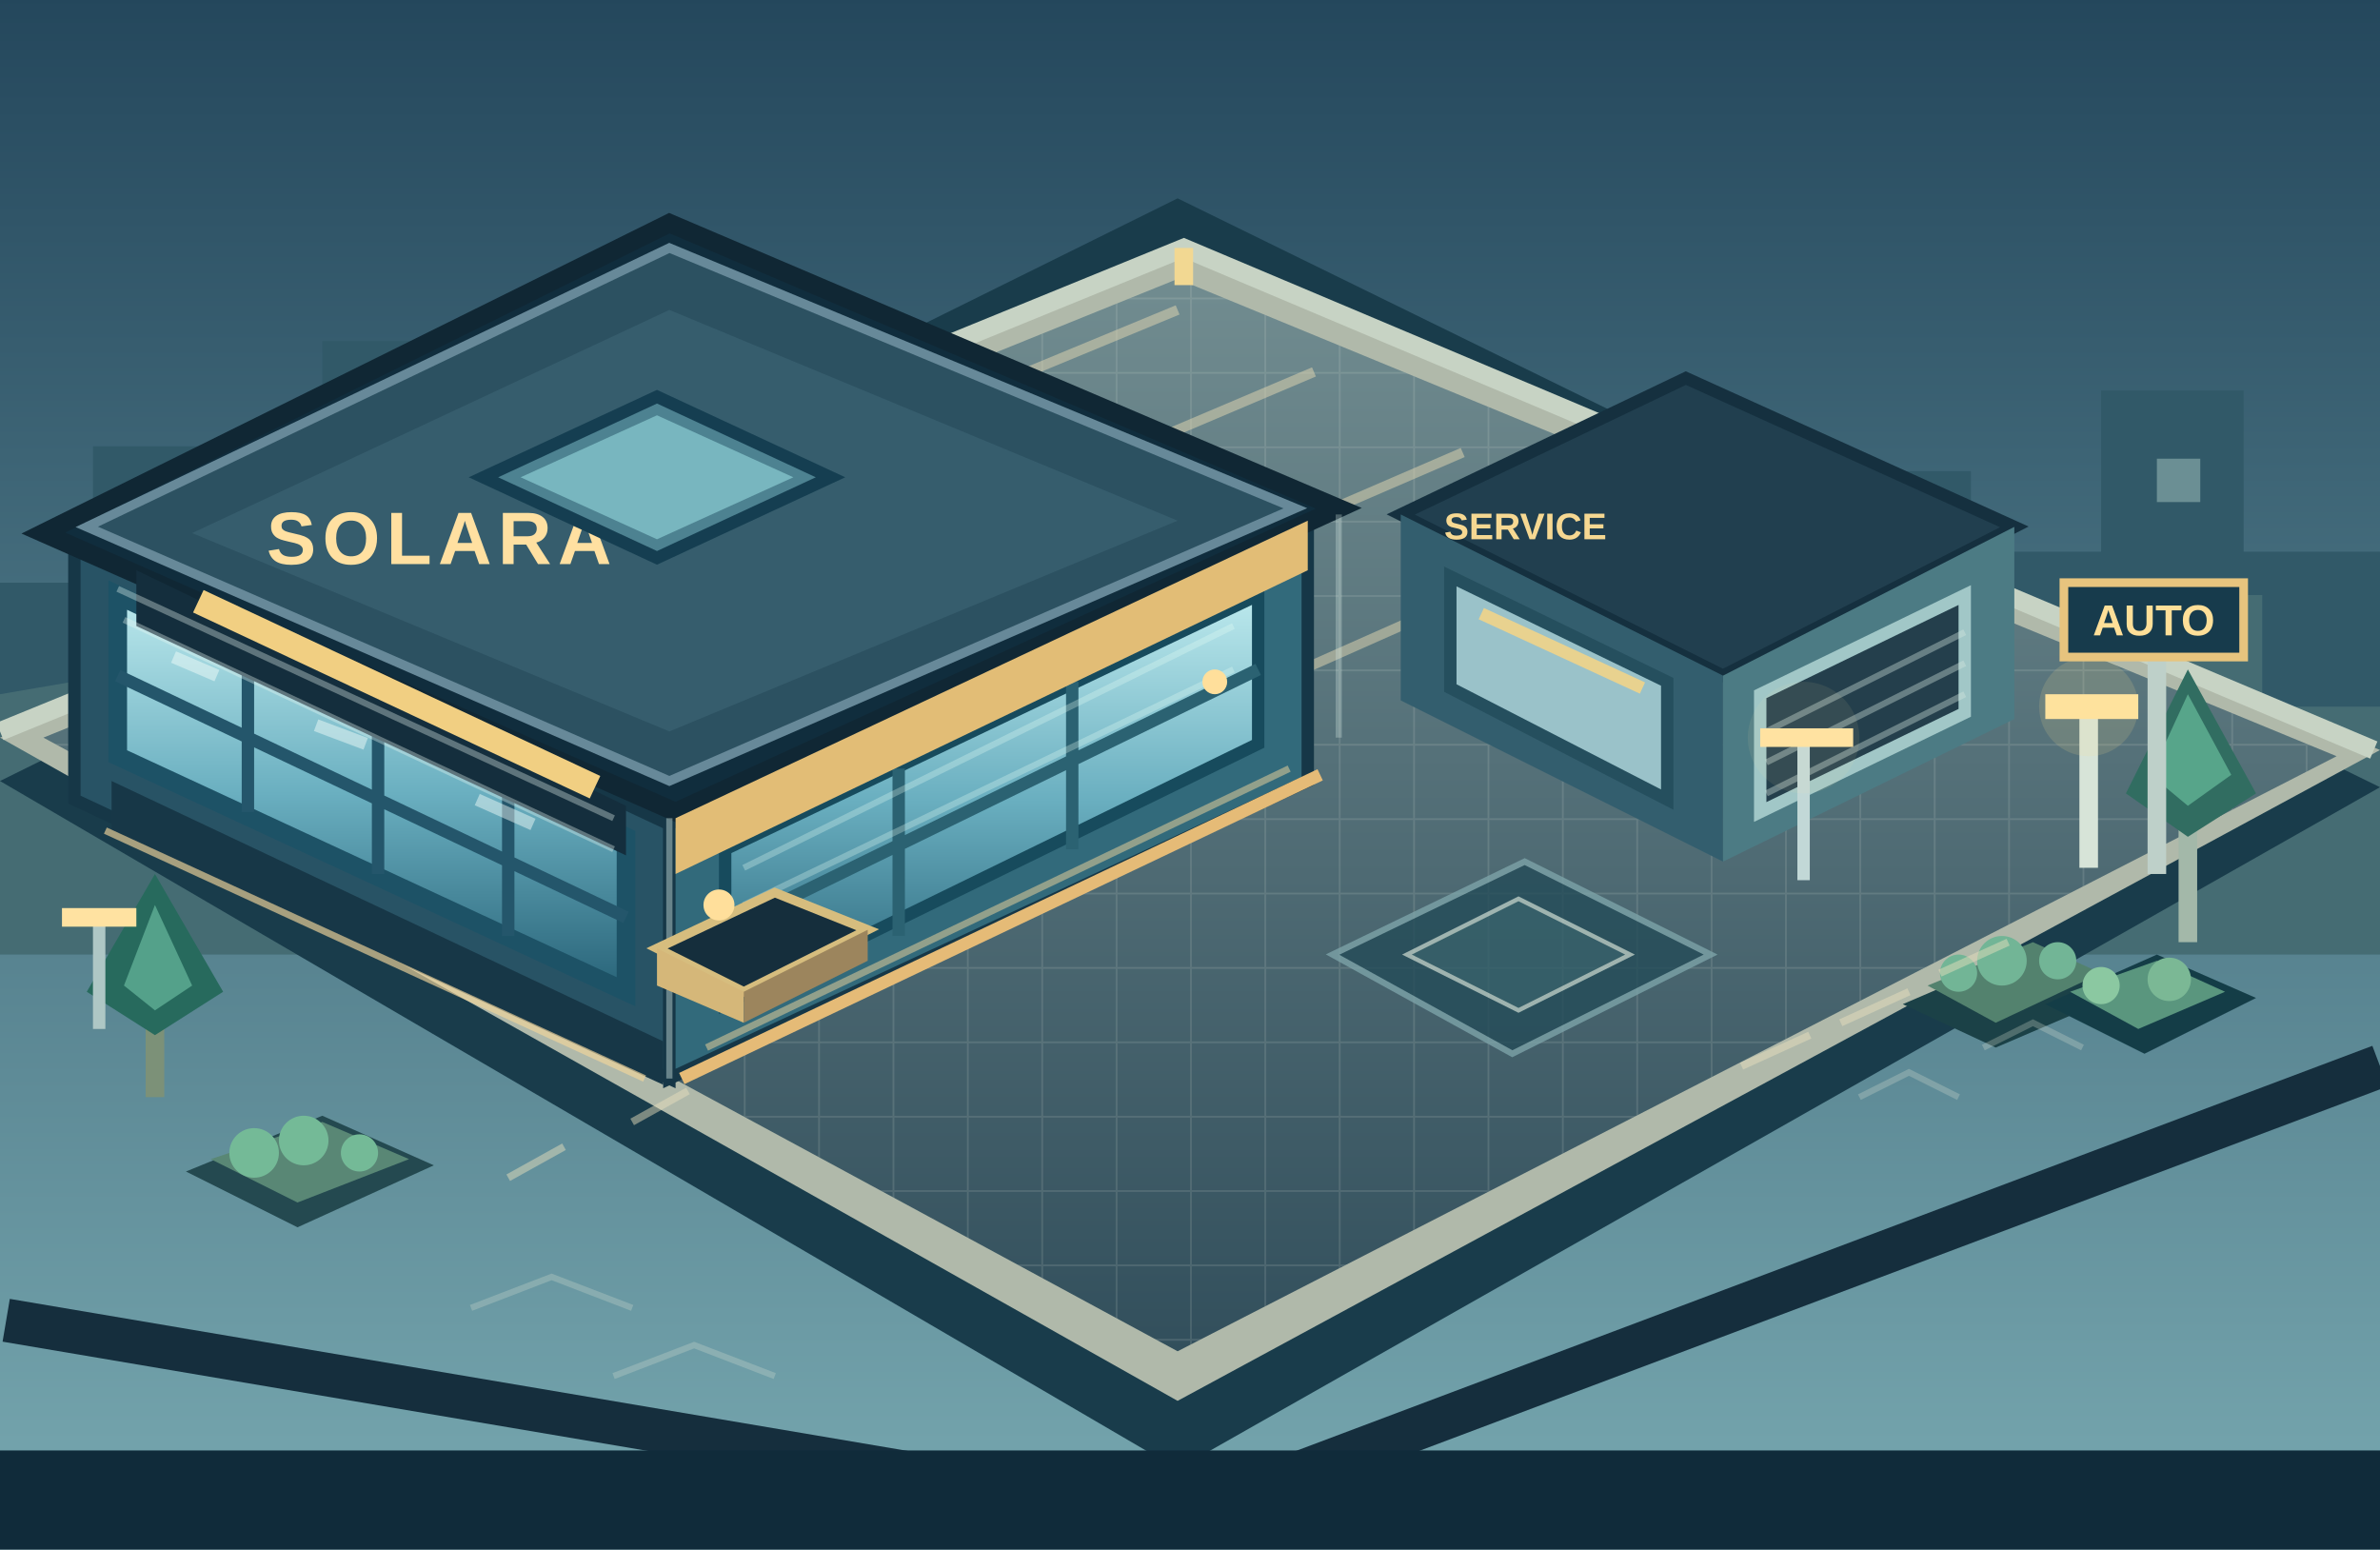
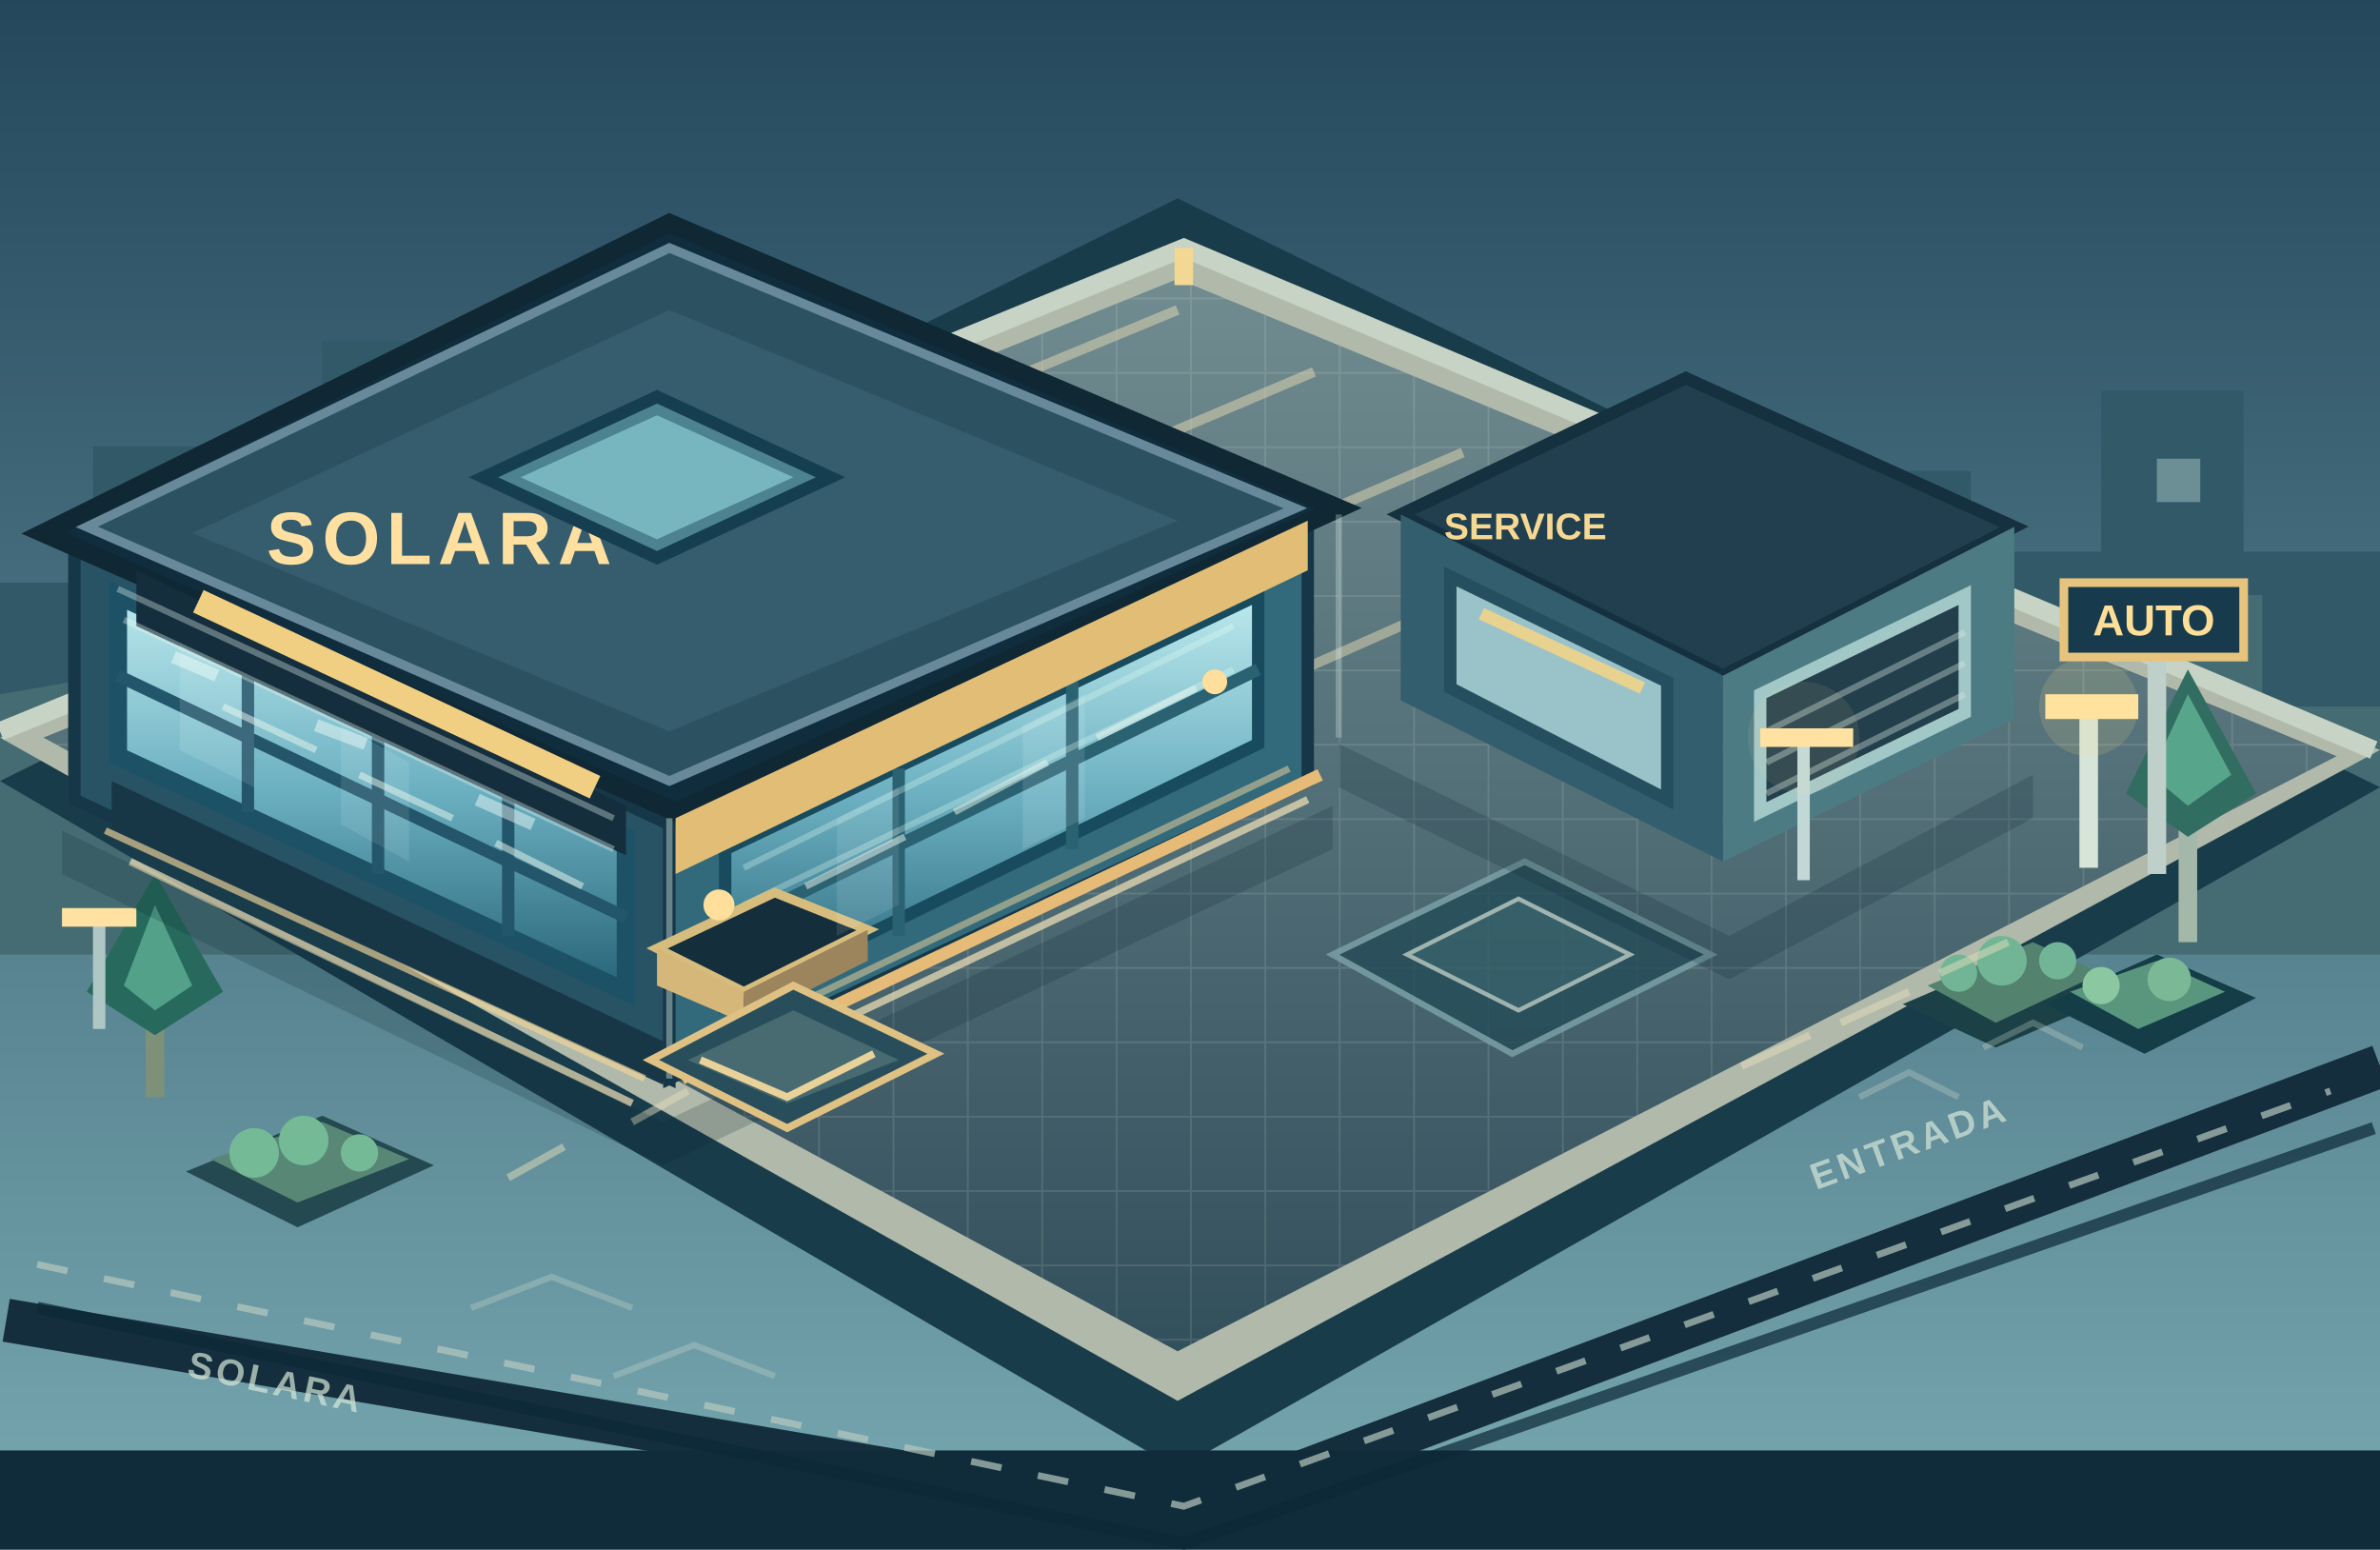
<svg xmlns="http://www.w3.org/2000/svg" width="768" height="500" viewBox="0 0 384 250">
  <defs>
    <linearGradient id="sky" x2="0" y2="1">
      <stop stop-color="#24475c" />
      <stop offset="1" stop-color="#78a9b1" />
    </linearGradient>
    <linearGradient id="glass" x2="0" y2="1">
      <stop stop-color="#bce9ed" />
      <stop offset=".5" stop-color="#6aafc0" />
      <stop offset="1" stop-color="#286378" />
    </linearGradient>
    <linearGradient id="road" x2="0" y2="1">
      <stop stop-color="#718c90" />
      <stop offset="1" stop-color="#324f5c" />
    </linearGradient>
    <pattern id="tiles" width="12" height="12" patternUnits="userSpaceOnUse">
      <path d="M0 0H12M0 0V12" stroke="#e0e5d8" stroke-width=".6" opacity=".13" />
    </pattern>
  </defs>
  <rect width="384" height="250" fill="url(#sky)" />
  <path d="M0 94L15 94V72H37V88H52V55H78V83H97V68H119V92H140V73H166V98H188V64H215V91H238V71H267V95H291V76H318V89H339V63H362V89H384V126H0Z" fill="#315968" />
  <path d="M0 112L35 106V85H53V110H77V95H91V113H122V91H143V117H175V94H197V115H223V100H247V119H282V90H306V111H341V96H365V114H384V154H0Z" fill="#456c73" />
  <g fill="#b2d0c9" opacity=".45">
    <path d="M14 89h5v5h-5zM28 89h5v5h-5zM60 70h6v7h-6zM102 77h6v6h-6zM153 84h5v6h-5zM197 76h7v7h-7zM252 82h7v7h-7zM348 74h7v7h-7z" />
  </g>
  <path d="M0 126L190 32L384 127L190 237Z" fill="#193c4b" />
  <path d="M0 119L190 39L384 121L190 226Z" fill="#b0b9aa" />
  <path d="M7 119L190 45L377 122L190 218Z" fill="url(#road)" />
  <path d="M7 119L190 45L377 122L190 218Z" fill="url(#tiles)" />
  <path d="M0 118L191 40L383 121" stroke="#c7d3c4" stroke-width="3" fill="none" />
  <path d="M191 40L191 46" stroke="#f2d892" stroke-width="3" />
  <g stroke="#e4d8b1" stroke-width="1.6" opacity=".5">
    <path d="M16 122L190 50M40 133L212 60M67 146L236 73M93 160L262 85" />
  </g>
  <path d="M12 87L108 41L211 84L108 133Z" fill="#152f3f" stroke="#0e2736" stroke-width="3" />
  <path d="M12 88L108 133V174L12 129Z" fill="#285365" stroke="#163747" stroke-width="2" />
  <path d="M108 133L211 84V126L108 174Z" fill="#326a7b" stroke="#163747" stroke-width="2" />
  <path d="M19 96L101 135V160L19 122Z" fill="url(#glass)" stroke="#1d5266" stroke-width="3" />
  <g stroke="#24566b" stroke-width="2">
    <path d="M40 106v25M61 116v25M82 126v25M19 109l82 39" />
  </g>
  <path d="M117 137L203 96V120L117 162Z" fill="url(#glass)" stroke="#174b5d" stroke-width="2" />
  <g stroke="#2b6272" stroke-width="2">
    <path d="M145 124v27M173 110v27M117 150l86-42" />
  </g>
  <path d="M7 86L108 36L216 82L109 131Z" fill="#102d3d" stroke="#102734" stroke-width="3" />
  <path d="M14 85L108 40L209 82L108 126Z" fill="#2c5161" stroke="#678999" stroke-width="1.5" />
  <path d="M31 86L108 50L190 84L108 118Z" fill="#365d6d" />
  <path d="M22 92L101 130V138L22 101Z" fill="#142e3d" />
  <path d="M32 97L96 127" stroke="#f1cf82" stroke-width="4" />
  <text x="43" y="91" font-family="Arial,sans-serif" font-weight="900" font-size="12" fill="#ffe0a1" letter-spacing="1">SOLARA</text>
  <path d="M109 132L211 84V92L109 141Z" fill="#e2bd76" />
  <path d="M18 126L107 168L107 175L18 134Z" fill="#173747" />
  <path d="M110 174L213 125" stroke="#e5bb77" stroke-width="2" />
  <path d="M226 83L272 61L325 85L278 109Z" fill="#213f4f" stroke="#15303f" stroke-width="2" />
  <path d="M226 83L278 109V139L226 113Z" fill="#335e6e" />
  <path d="M278 109L325 85V116L278 139Z" fill="#4c7b84" />
  <path d="M234 93L269 110V129L234 111Z" fill="#9ac2c9" stroke="#254f5e" stroke-width="2" />
  <path d="M284 112L317 96V115L284 131Z" fill="#243f4c" stroke="#a1c7c7" stroke-width="2" />
  <path d="M239 99L265 111" stroke="#e8d28f" stroke-width="2" />
  <text x="233" y="87" font-family="Arial,sans-serif" font-size="6" font-weight="bold" fill="#f6d892">SERVICE</text>
  <g>
    <path d="M337 115v25" stroke="#d7e4d8" stroke-width="3" />
    <path d="M330 114h15" stroke="#ffe3a0" stroke-width="4" />
    <circle cx="337" cy="114" r="8" fill="#f7db8c" opacity=".15" />
  </g>
  <g>
    <path d="M353 130v22" stroke="#a3b8a9" stroke-width="3" />
    <path d="M343 128l10-20 11 20-11 7Z" fill="#316d61" />
    <path d="M347 125l6-13 7 13-7 5Z" fill="#57a58a" />
  </g>
  <g>
    <path d="M25 162v15" stroke="#7c9178" stroke-width="3" />
    <path d="M14 160l11-19 11 19-11 7Z" fill="#276a5d" />
    <path d="M20 159l5-13 6 13-6 4Z" fill="#54a18a" />
  </g>
  <path d="M1 213L190 245L384 172" fill="none" stroke="#152e3d" stroke-width="7" />
  <rect x="0" y="234" width="384" height="16" fill="#102b3a" />
  <g opacity=".82">
    <path d="M19 95L99 132M20 100L99 137" stroke="#ecfbf2" stroke-width="1" opacity=".42" />
    <path d="M120 140L199 101M120 146L199 108" stroke="#e9fff5" stroke-width="1" opacity=".35" />
    <path d="M28 106L35 109M51 117L59 120M77 129L86 133" stroke="#f5fffb" stroke-width="2" opacity=".55" />
  </g>
  <path d="M78 77L106 64L134 77L106 90Z" fill="#4d8291" stroke="#153e51" stroke-width="2" />
  <path d="M84 77L106 67L128 77L106 87Z" fill="#80c0c7" opacity=".85" />
  <path d="M108 132L108 174" stroke="#c9e0db" stroke-width="1" opacity=".45" />
  <path d="M216 83L216 119" stroke="#d8ece3" stroke-width="1" opacity=".3" />
  <g stroke="#d6e8e0" opacity=".38" stroke-width="1">
    <path d="M285 118L317 102M285 123L317 107M285 128L317 112" />
  </g>
  <path d="M307 162L328 153L343 160L322 169Z" fill="#1b4147" />
  <path d="M311 159L328 152L339 157L322 165Z" fill="#53826e" />
  <g fill="#72b596">
    <circle cx="316" cy="157" r="3" />
    <circle cx="323" cy="155" r="4" />
    <circle cx="332" cy="155" r="3" />
  </g>
  <path d="M30 189L52 180L70 188L48 198Z" fill="#244950" />
  <path d="M34 187L52 181L66 187L48 194Z" fill="#598775" />
  <g fill="#74ba97">
    <circle cx="41" cy="186" r="4" />
    <circle cx="49" cy="184" r="4" />
    <circle cx="58" cy="186" r="3" />
  </g>
  <g stroke="#d8dfcf" stroke-width="1" opacity=".28" fill="none">
    <path d="M300 177l8-4 8 4M320 169l8-4 8 4" />
    <path d="M76 211l13-5 13 5M99 222l13-5 13 5" />
  </g>
  <path d="M106 153L125 144L140 150L120 160Z" fill="#152e3c" stroke="#d6bd7e" stroke-width="1.5" />
  <path d="M106 153L120 160V165L106 159Z" fill="#d5b779" />
  <path d="M120 160L140 150V155L120 165Z" fill="#9c855d" />
  <circle cx="116" cy="146" r="2.5" fill="#ffdf9b" />
  <circle cx="196" cy="110" r="2" fill="#ffdf9b" />
  <g opacity=".8">
    <path d="M215 154L246 139L276 154L244 170Z" fill="#234b57" stroke="#7ca2a8" stroke-width="1" />
    <path d="M227 154L245 145L263 154L245 163Z" fill="#315d66" stroke="#b4c7bf" stroke-width=".7" />
  </g>
  <g>
    <path d="M330 162L348 154L364 161L346 170Z" fill="#143d47" />
    <path d="M334 160L348 155L359 160L345 166Z" fill="#5a967e" />
    <circle cx="339" cy="159" r="3" fill="#8bc8a1" />
    <circle cx="350" cy="158" r="3.5" fill="#7bb895" />
  </g>
  <g>
    <path d="M348 96L348 141" stroke="#bed0c9" stroke-width="3" />
    <path d="M333 94L362 94L362 106L333 106Z" fill="#173b4c" stroke="#e7c47e" stroke-width="1.4" />
    <text x="347.5" y="102.5" font-family="Arial,sans-serif" font-weight="900" font-size="7" text-anchor="middle" fill="#ffdf98">AUTO</text>
  </g>
  <g stroke="#e7dfbd" stroke-width="1.2" opacity=".48">
    <path d="M281 172L292 167M297 165L308 160M313 157L324 152" />
    <path d="M82 190L91 185M102 181L111 176" />
  </g>
  <g>
    <path d="M291 119L291 142" stroke="#c2d8d7" stroke-width="2" />
    <path d="M284 119L299 119" stroke="#ffe2a1" stroke-width="3" />
    <circle cx="291" cy="119" r="9" fill="#ffe8a0" opacity=".08" />
    <path d="M16 148L16 166" stroke="#aec7c5" stroke-width="2" />
    <path d="M10 148L22 148" stroke="#ffe2a1" stroke-width="3" />
  </g>
  <path d="M17 134L104 174" stroke="#f2d59b" stroke-width="1.1" opacity=".65" />
  <path d="M114 169L208 124" stroke="#f2d59b" stroke-width="1.1" opacity=".5" />
+   <g opacity=".7">
+     <path d="M6 204L191 243L376 176" fill="none" stroke="#b7c9bf" stroke-width="1.1" stroke-dasharray="5 6" />
+     <path d="M6 211L191 249L383 182" fill="none" stroke="#0b2837" stroke-width="2" />
+     <path d="M114 175L211 129" stroke="#f4e3b8" stroke-width="1.2" />
+     <path d="M21 139L102 178" stroke="#f4e3b8" stroke-width="1.2" />
+   </g>
+   <path d="M10 134L107 181L215 130L215 137L107 188L10 141Z" fill="#071e2a" opacity=".19" />
+   <path d="M216 120L279 151L328 125L328 132L279 158L216 127Z" fill="#071e2a" opacity=".19" />
+   <g stroke="#e6f6ec" stroke-width="1.1" opacity=".52" fill="none">
+     <path d="M36 114l15 7M58 125l15 7M80 136l14 7" />
+     <path d="M130 143l16-8M154 131l15-8M177 119l16-8" />
+   </g>
+   <path d="M105 171L128 159L151 170L127 182Z" fill="#294e5b" stroke="#e0c184" stroke-width="1.2" />
+   <path d="M111 171L128 163L145 171L127 178Z" fill="#476b71" />
+   <path d="M113 171L127 177L141 170" fill="none" stroke="#e9d29a" stroke-width="1.2" />
+   <g font-family="Arial,sans-serif" font-weight="800" font-size="6" letter-spacing=".6" fill="#d6e7d9" opacity=".7">
+     <text x="293" y="192" transform="rotate(-20 293 192)">ENTRADA</text>
+     <text x="30" y="222" transform="rotate(12 30 222)">SOLARA</text>
+   </g>
+   <path d="M29 104L41 110L41 127L29 121Z" fill="#f1ffff" opacity=".12" />
+   <path d="M55 117L66 123L66 139L55 133Z" fill="#f1ffff" opacity=".10" />
+   <path d="M135 132L145 127L145 146L135 151Z" fill="#f1ffff" opacity=".10" />
+   <path d="M165 117L175 112L175 132L165 137Z" fill="#f1ffff" opacity=".12" />
</svg>
